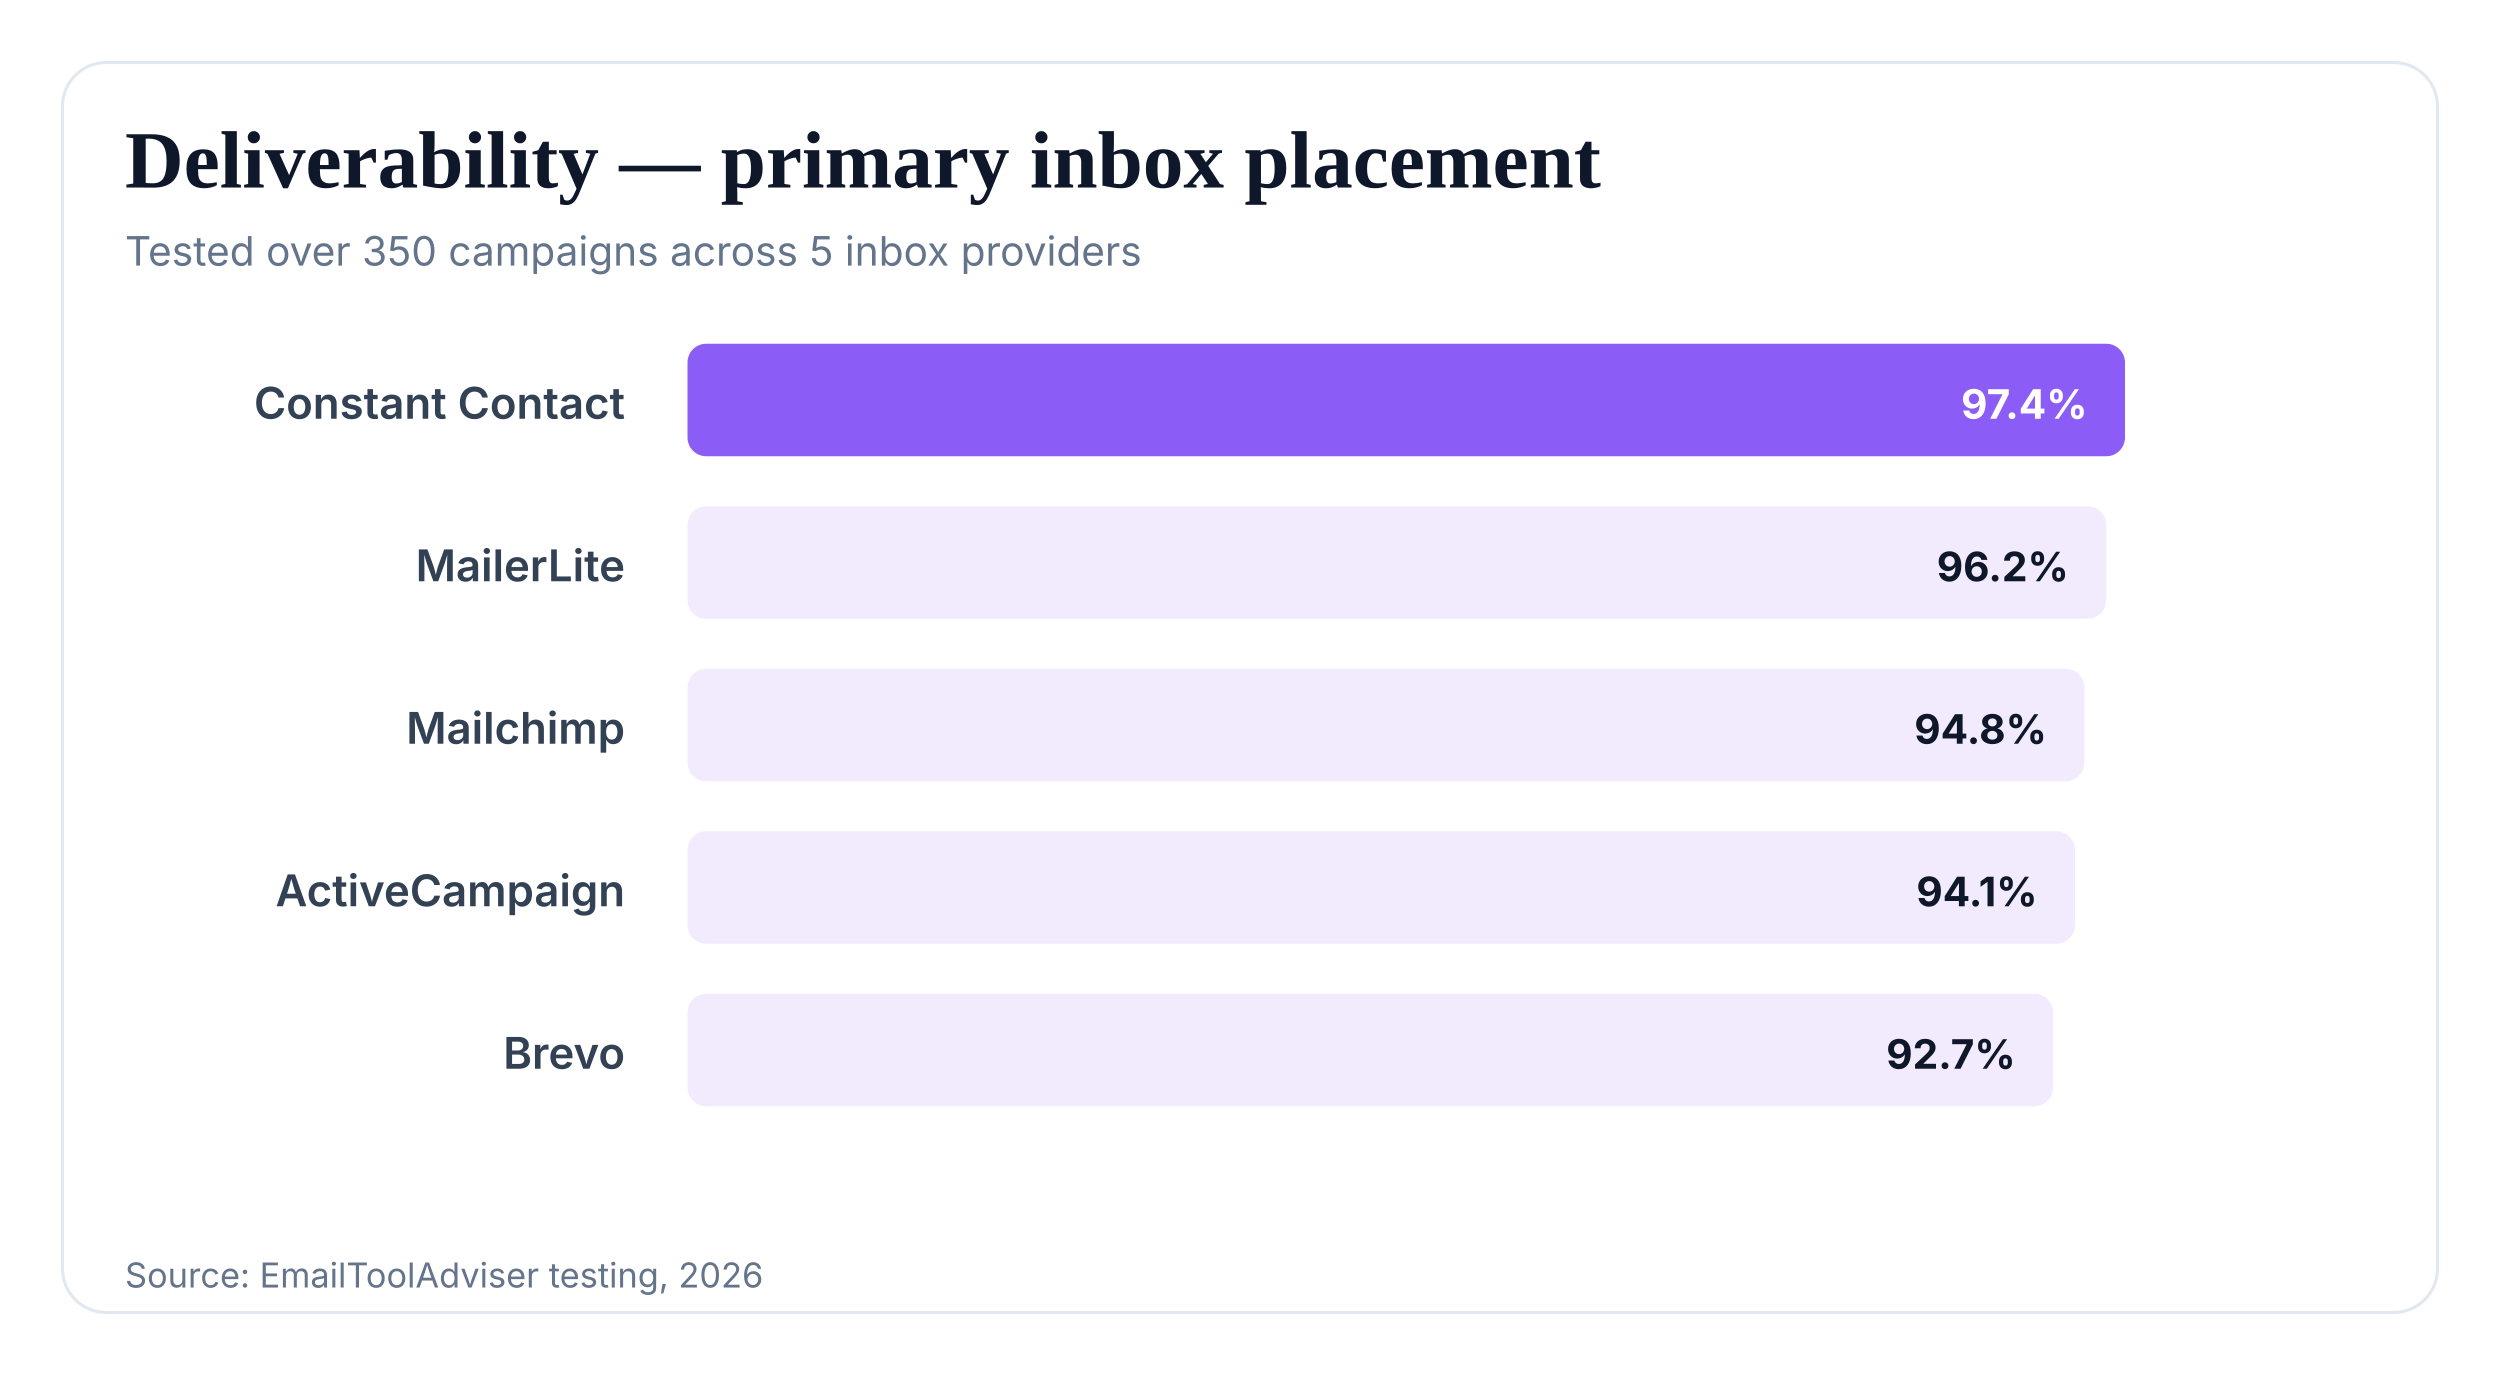
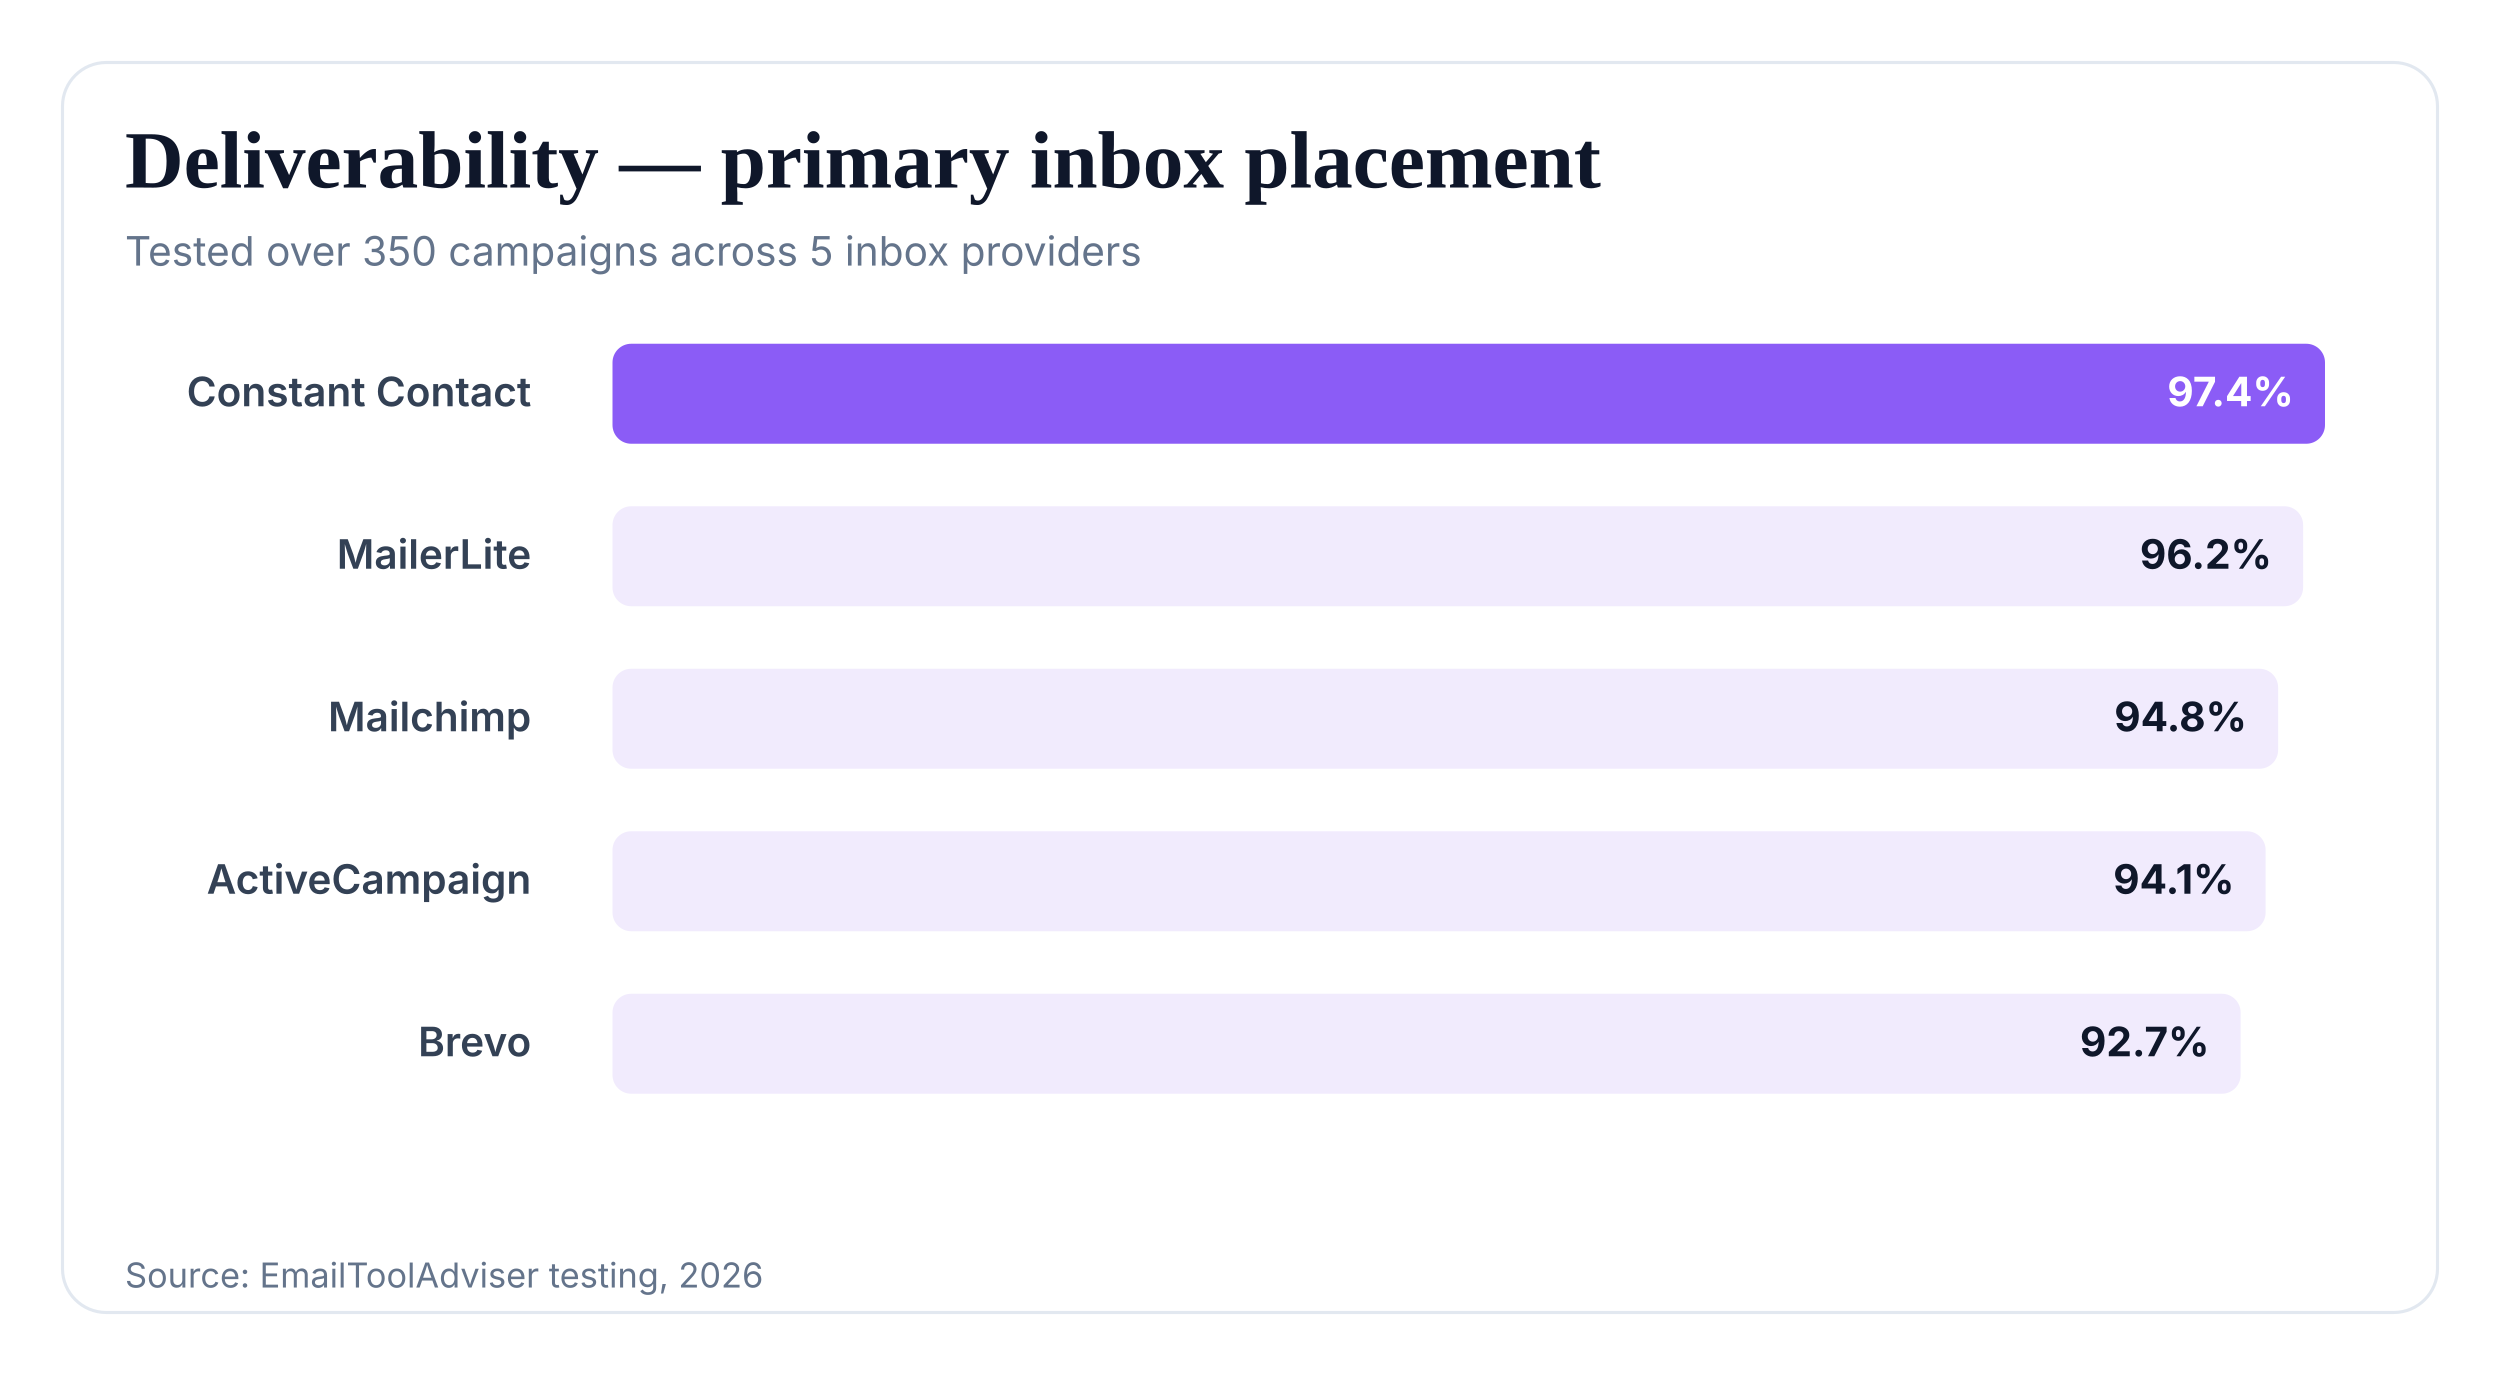
- <svg xmlns="http://www.w3.org/2000/svg" viewBox="0 0 800 440" preserveAspectRatio="xMidYMid meet" role="img">
+ <svg xmlns="http://www.w3.org/2000/svg" viewBox="0 0 800 440" preserveAspectRatio="xMinYMin meet" role="img" style="width:100%;height:auto;">
  <style>
-   .serif  { font-family: 'Playfair Display', Georgia, 'Times New Roman', serif; font-weight: 800; }
-   .sans   { font-family: 'Inter', -apple-system, BlinkMacSystemFont, sans-serif; }
-   .label  { font-family: 'Inter', sans-serif; font-weight: 700; text-transform: uppercase; letter-spacing: 0.08em; }
+   .serif  { font-family: Georgia, 'Times New Roman', 'Playfair Display', serif; font-weight: 800; }
+   .sans   { font-family: system-ui, -apple-system, BlinkMacSystemFont, 'Segoe UI', sans-serif; }
+   .label  { font-family: system-ui, sans-serif; font-weight: 700; text-transform: uppercase; letter-spacing: 0.08em; }
</style>
  <rect width="800" height="440" fill="#ffffff" />
  <rect x="20" y="20" rx="14" ry="14" width="760" height="400" fill="#ffffff" stroke="#e2e8f0" stroke-width="1" />
  <text x="40" y="60" class="serif" font-size="26" fill="#0f172a">Deliverability — primary inbox placement</text>
  <text x="40" y="85" class="sans" font-size="13" fill="#64748b">Tested over 350 campaigns across 5 inbox providers</text>
-   <text x="200" y="134" class="sans" font-size="14" fill="#334155" text-anchor="end" font-weight="600">Constant Contact</text>
-   <rect x="220" y="110" rx="6" ry="6" width="460" height="36" fill="#8b5cf6" />
-   <text x="668" y="134" class="sans" font-size="13" fill="#ffffff" text-anchor="end" font-weight="700">97.4%</text>
-   <text x="200" y="186" class="sans" font-size="14" fill="#334155" text-anchor="end" font-weight="600">MailerLite</text>
-   <rect x="220" y="162" rx="6" ry="6" width="454" height="36" fill="#f1ebfd" />
-   <text x="662" y="186" class="sans" font-size="13" fill="#0f172a" text-anchor="end" font-weight="700">96.2%</text>
-   <text x="200" y="238" class="sans" font-size="14" fill="#334155" text-anchor="end" font-weight="600">Mailchimp</text>
-   <rect x="220" y="214" rx="6" ry="6" width="447" height="36" fill="#f1ebfd" />
-   <text x="655" y="238" class="sans" font-size="13" fill="#0f172a" text-anchor="end" font-weight="700">94.8%</text>
-   <text x="200" y="290" class="sans" font-size="14" fill="#334155" text-anchor="end" font-weight="600">ActiveCampaign</text>
-   <rect x="220" y="266" rx="6" ry="6" width="444" height="36" fill="#f1ebfd" />
-   <text x="652" y="290" class="sans" font-size="13" fill="#0f172a" text-anchor="end" font-weight="700">94.1%</text>
-   <text x="200" y="342" class="sans" font-size="14" fill="#334155" text-anchor="end" font-weight="600">Brevo</text>
-   <rect x="220" y="318" rx="6" ry="6" width="437" height="36" fill="#f1ebfd" />
-   <text x="645" y="342" class="sans" font-size="13" fill="#0f172a" text-anchor="end" font-weight="700">92.7%</text>
+   <text x="170" y="130" class="sans" font-size="13" fill="#334155" text-anchor="end" font-weight="600">Constant Contact</text>
+   <rect x="196" y="110" rx="6" ry="6" width="548" height="32" fill="#8b5cf6" />
+   <text x="734" y="130" class="sans" font-size="13" fill="#ffffff" text-anchor="end" font-weight="700">97.4%</text>
+   <text x="170" y="182" class="sans" font-size="13" fill="#334155" text-anchor="end" font-weight="600">MailerLite</text>
+   <rect x="196" y="162" rx="6" ry="6" width="541" height="32" fill="#f1ebfd" />
+   <text x="727" y="182" class="sans" font-size="13" fill="#0f172a" text-anchor="end" font-weight="700">96.2%</text>
+   <text x="170" y="234" class="sans" font-size="13" fill="#334155" text-anchor="end" font-weight="600">Mailchimp</text>
+   <rect x="196" y="214" rx="6" ry="6" width="533" height="32" fill="#f1ebfd" />
+   <text x="719" y="234" class="sans" font-size="13" fill="#0f172a" text-anchor="end" font-weight="700">94.8%</text>
+   <text x="170" y="286" class="sans" font-size="13" fill="#334155" text-anchor="end" font-weight="600">ActiveCampaign</text>
+   <rect x="196" y="266" rx="6" ry="6" width="529" height="32" fill="#f1ebfd" />
+   <text x="715" y="286" class="sans" font-size="13" fill="#0f172a" text-anchor="end" font-weight="700">94.1%</text>
+   <text x="170" y="338" class="sans" font-size="13" fill="#334155" text-anchor="end" font-weight="600">Brevo</text>
+   <rect x="196" y="318" rx="6" ry="6" width="521" height="32" fill="#f1ebfd" />
+   <text x="707" y="338" class="sans" font-size="13" fill="#0f172a" text-anchor="end" font-weight="700">92.7%</text>
  <text x="40" y="412" class="sans" font-size="11" fill="#64748b">Source: EmailToolAdviser testing, 2026</text>
</svg>
